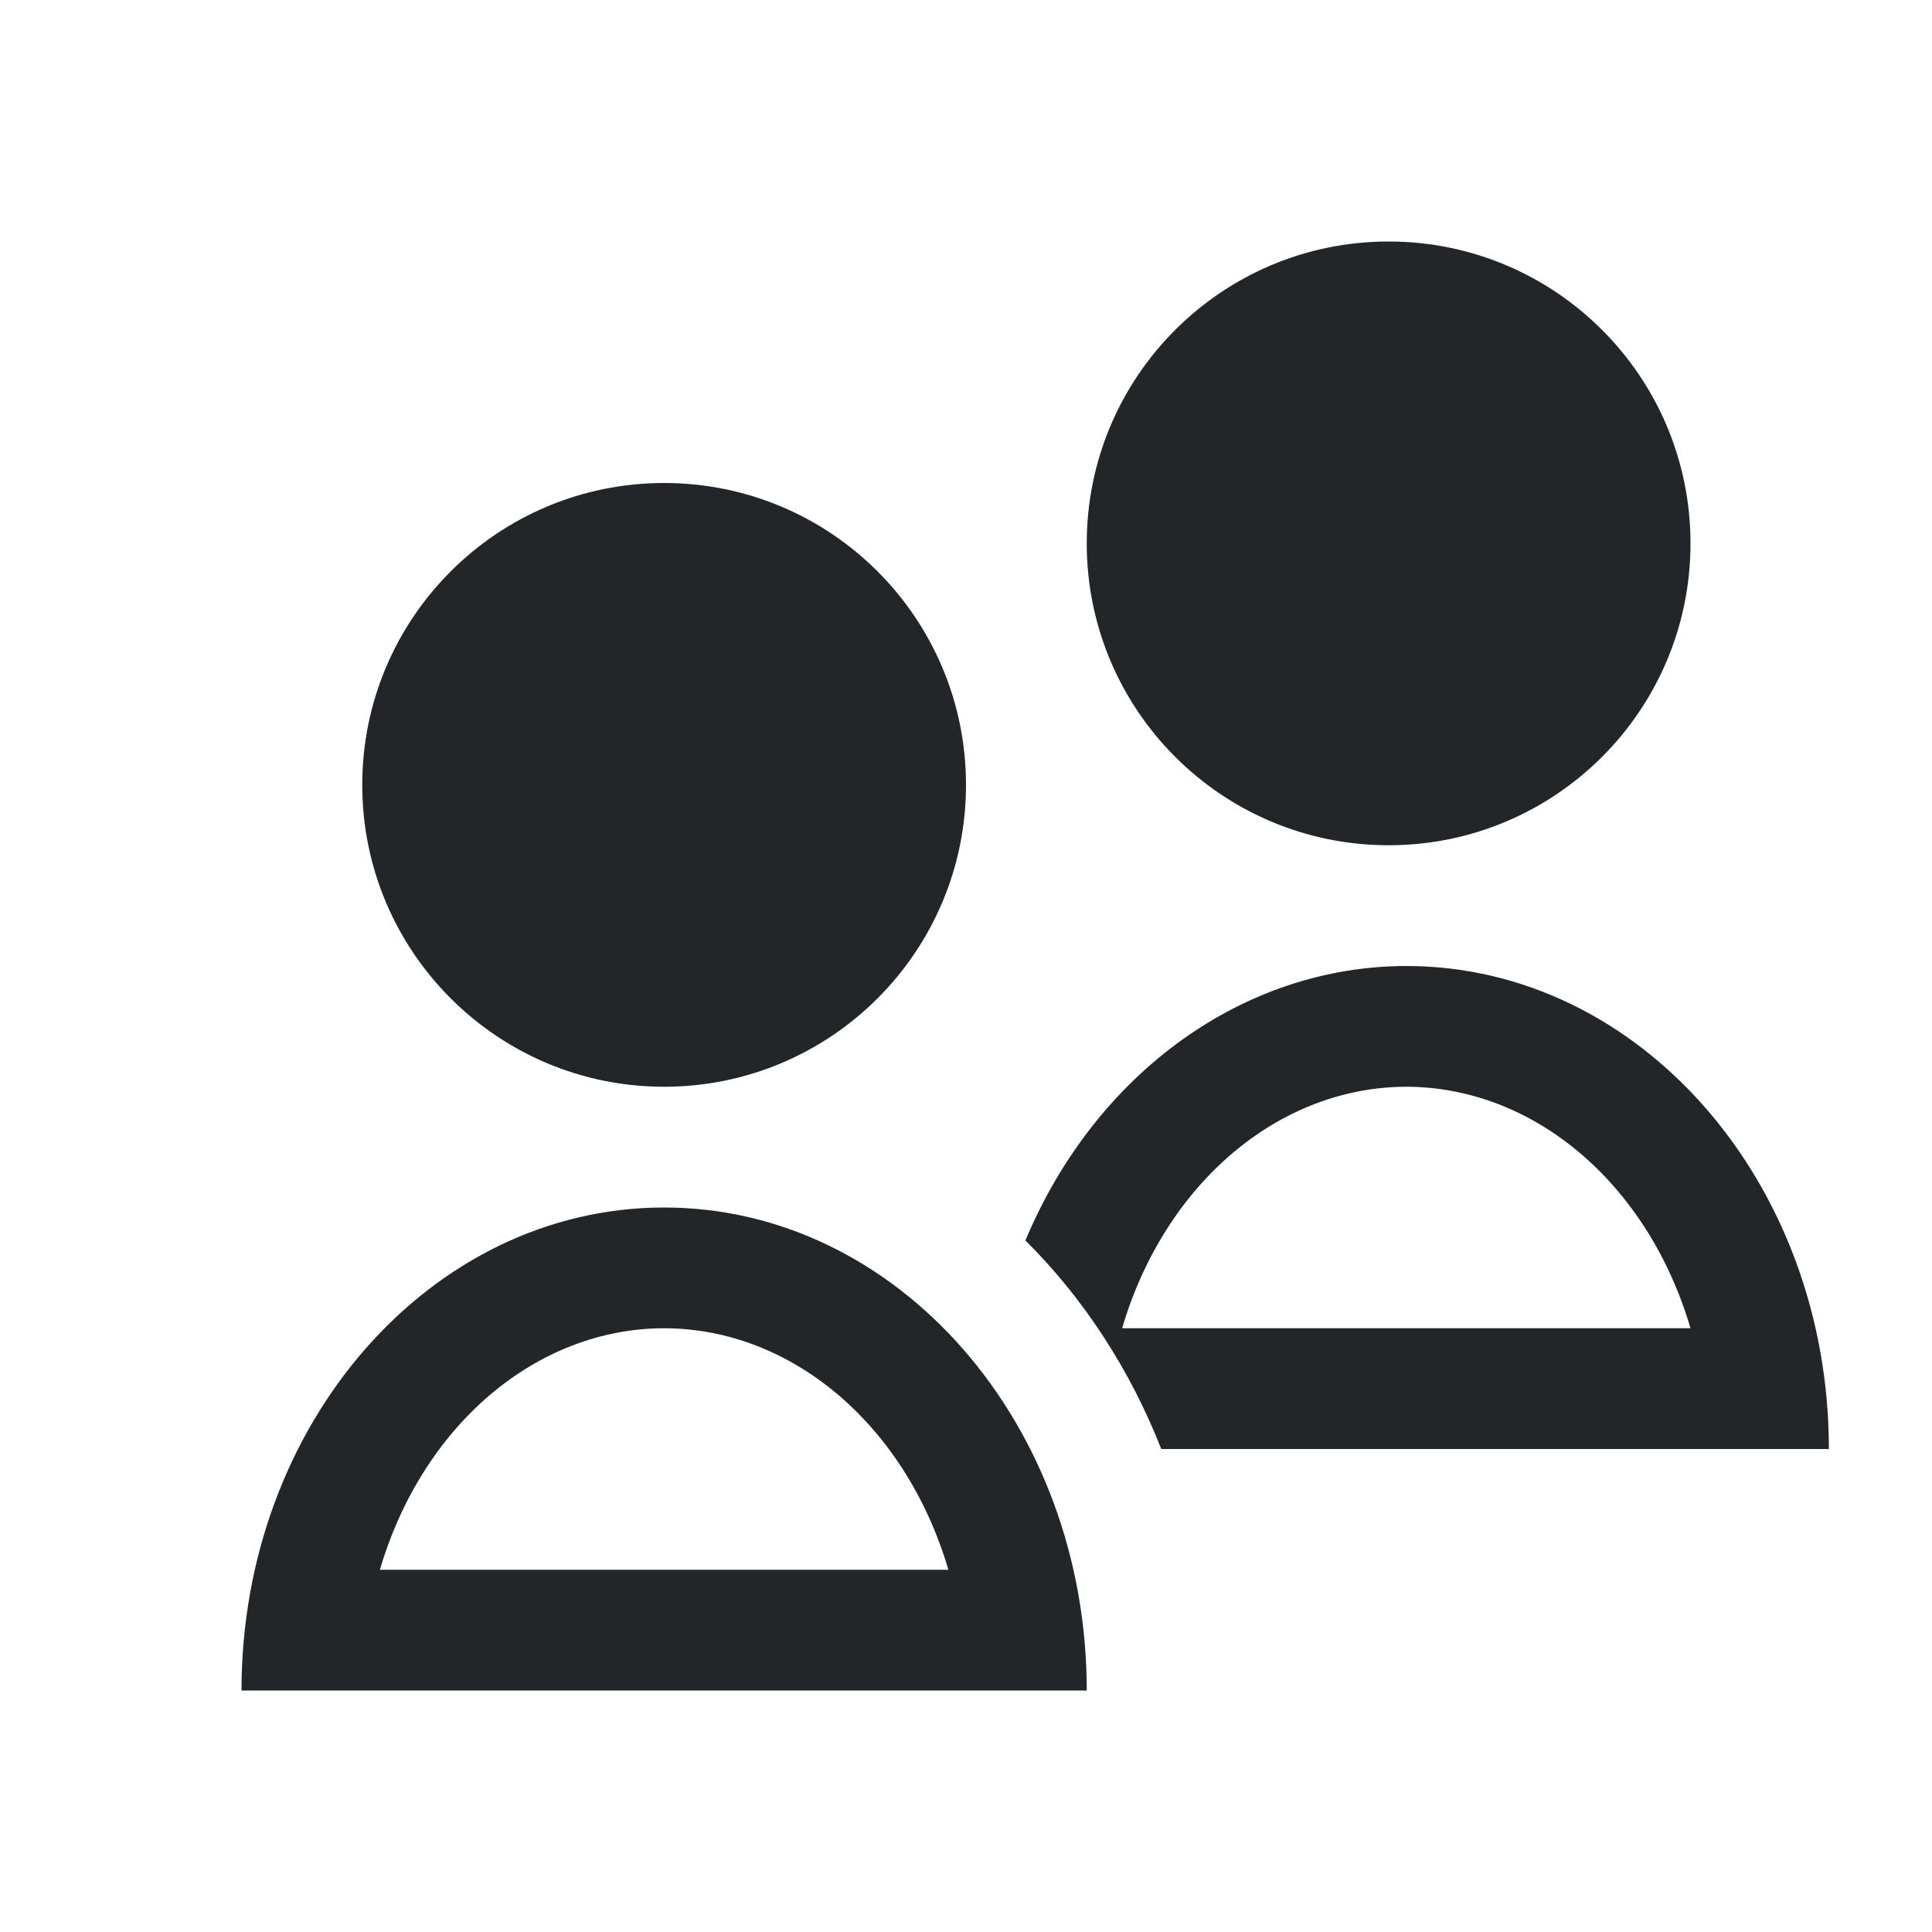
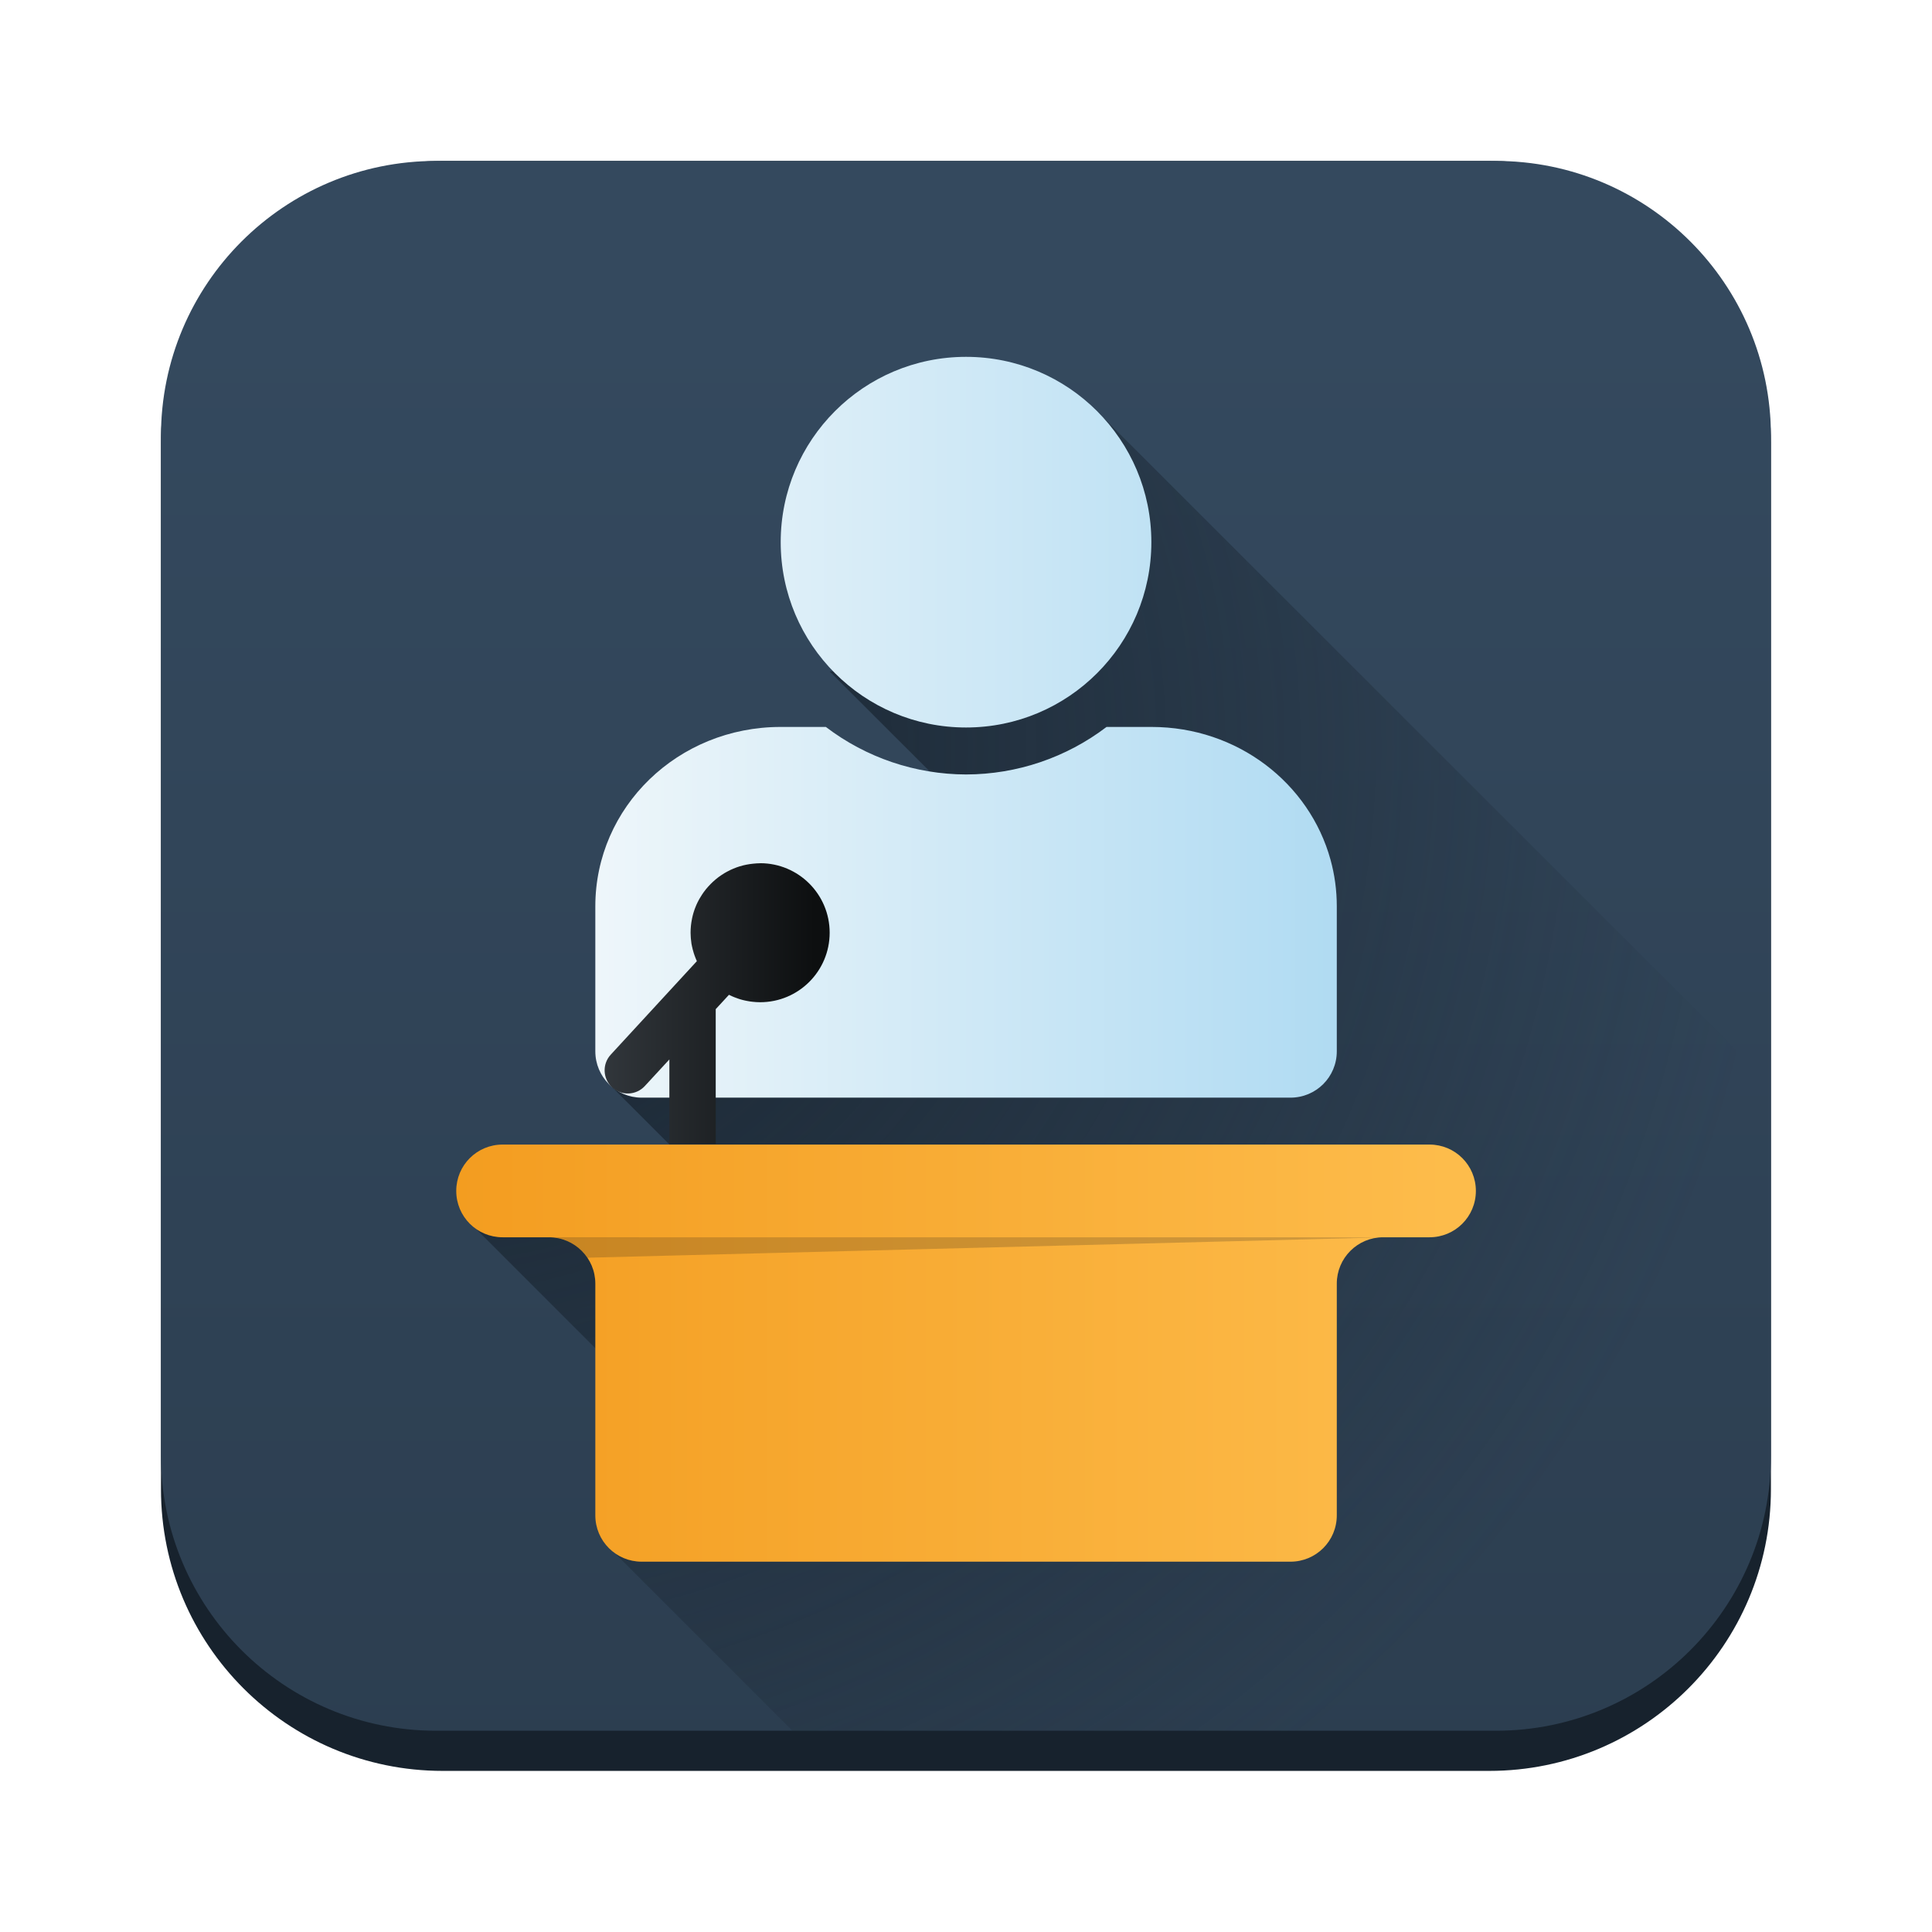
- <svg xmlns="http://www.w3.org/2000/svg" viewBox="0 0 16 16">
-   <defs id="defs3051">
-     <style type="text/css" id="current-color-scheme">
-       .ColorScheme-Text {
-         color:#232629;
-       }
-       </style>
+ <svg xmlns="http://www.w3.org/2000/svg" width="48" height="48" version="1.1" viewBox="0 0 12.7 12.7">
+   <defs>
+     <linearGradient id="linearGradient6454" x1="24" x2="24" y1="294" y2="257" gradientTransform="matrix(.2645833 0 0 .2582837 38.08382 -64.29375)" gradientUnits="userSpaceOnUse">
+       <stop stop-color="#2c3e50" offset="0" />
+       <stop stop-color="#34495e" offset="1" />
+     </linearGradient>
+     <radialGradient id="radialGradient6568" cx="178.528" cy="17.338" r="16.221" gradientTransform="matrix(-.0005297699 .531144 -.5556763 -.0005542412 50.51139 -89.89426)" gradientUnits="userSpaceOnUse">
+       <stop stop-color="#17222d" offset="0" />
+       <stop stop-color="#17222d" stop-opacity="0" offset="1" />
+     </radialGradient>
+     <linearGradient id="linearGradient2162" x1="80" x2="120" y1="152" y2="152" gradientTransform="matrix(.167322 0 0 .167322 81.64931 -35.86972)" gradientUnits="userSpaceOnUse">
+       <stop stop-color="#deeff8" offset="0" />
+       <stop stop-color="#c0e2f4" offset="1" />
+     </linearGradient>
+     <linearGradient id="linearGradient2154" x1="60" x2="140" y1="191.937" y2="191.937" gradientTransform="matrix(.167322 0 0 .167322 81.64931 -35.86972)" gradientUnits="userSpaceOnUse">
+       <stop stop-color="#eef6fa" offset="0" />
+       <stop stop-color="#b0dbf2" offset="1" />
+     </linearGradient>
+     <linearGradient id="linearGradient6638" x1="230.605" x2="316.361" y1="396.152" y2="396.152" gradientTransform="matrix(.04427061 0 0 .04427061 81.64931 -19.63948)" gradientUnits="userSpaceOnUse">
+       <stop stop-color="#31363b" offset="0" />
+       <stop stop-color="#0d0f10" offset="1" />
+     </linearGradient>
+     <linearGradient id="linearGradient6769" x1="170.079" x2="585.827" y1="472.441" y2="472.441" gradientTransform="matrix(.04427061 0 0 .04427061 81.2066 -19.63948)" gradientUnits="userSpaceOnUse">
+       <stop stop-color="#f39c1f" offset="0" />
+       <stop stop-color="#fdbc4b" offset="1" />
+     </linearGradient>
  </defs>
-   <path style="fill:currentColor;fill-opacity:1;stroke:none" d="M 11.5 2 A 2.5 2.5 0 0 0 9 4.5 A 2.5 2.5 0 0 0 11.5 7 A 2.5 2.5 0 0 0 14 4.5 A 2.5 2.5 0 0 0 11.5 2 z M 5.5 4 A 2.5 2.5 0 0 0 3 6.5 A 2.5 2.5 0 0 0 5.5 9 A 2.5 2.5 0 0 0 8 6.5 A 2.5 2.5 0 0 0 5.5 4 z M 11.646 8 A 3.5 4 0 0 0 8.492 10.273 A 4.5 5 0 0 1 9.617 12 L 14.146 12 L 15.146 12 A 3.5 4 0 0 0 11.646 8 z M 11.646 9 A 2.5 3 0 0 1 14 11 L 9.293 11 A 2.5 3 0 0 1 11.646 9 z M 5.5 10 A 3.5 4 0 0 0 2 14 L 3 14 L 8 14 L 9 14 A 3.5 4 0 0 0 5.5 10 z M 5.5 11 A 2.5 3 0 0 1 7.854 13 L 3.146 13 A 2.5 3 0 0 1 5.5 11 z " class="ColorScheme-Text" />
+   <g transform="translate(-.05374349 -.09301728)">
+     <g transform="translate(-38.03008 .0930177)">
+       <g>
+         <rect x="39.142" y="1.058" width="10.583" height="10.583" ry="1.852" fill="#17222d" stroke-width=".265" style="paint-order:markers fill stroke" />
+         <rect x="39.142" y="1.058" width="10.583" height="10.319" ry="1.808" fill="url(#linearGradient6454)" stroke-width=".265" style="paint-order:markers fill stroke" />
+         <path d="m45.303 2.711-1.677 0.425 0.465 1.251-0.553 0.027 0.897 0.896 1.069 1.07-0.643 0.032 0.558 0.558-3.324 0.164 0.789 0.789-1.74 0.086 2.098 2.098-1.18 0.039 1.231 1.231h4.627c1.002 0 1.808-0.807 1.808-1.808v-2.436z" fill="url(#radialGradient6568)" style="paint-order:normal" />
+       </g>
+       <g transform="matrix(.3640884 0 0 .3640884 8.454825 7.363947)">
+         <g transform="translate(.4379306)">
+           <g>
+             <path d="m98.382-13.783a3.346 3.346 0 0 0-3.346 3.346 3.346 3.346 0 0 0 3.346 3.346 3.346 3.346 0 0 0 3.346-3.346 3.346 3.346 0 0 0-3.346-3.346z" fill="url(#linearGradient2162)" style="paint-order:normal" />
+             <path d="m95.035-7.101c-1.854 0-3.346 1.445-3.346 3.239v2.617c0 0.463 0.373 0.837 0.837 0.837h11.713c0.464 0 0.837-0.373 0.837-0.837v-2.617c0-0.291-0.039-0.573-0.113-0.841-0.381-1.384-1.68-2.398-3.233-2.398h-0.811c-0.729 0.555-1.619 0.856-2.535 0.858-0.915-0.002-1.805-0.303-2.533-0.858z" fill="url(#linearGradient2154)" style="paint-order:normal" />
+             <path d="m94.666-4.64a1.255 1.255 0 0 0-0.129 8e-3 1.255 1.255 0 0 0-9e-5 0c-8.7e-4 8.8e-5 -2e-3 2.67e-4 -3e-3 3.51e-4a1.255 1.255 0 0 0-0.115 0.017 1.255 1.255 0 0 0-4e-3 7.87e-4c-0.018 0.004-0.037 0.008-0.055 0.012a1.255 1.255 0 0 0-0.068 0.019c-0.017 0.005-0.034 0.011-0.051 0.017a1.255 1.255 0 0 0-0.065 0.026c-0.017 0.007-0.033 0.014-0.05 0.022a1.255 1.255 0 0 0-0.062 0.032c-0.016 0.009-0.031 0.017-0.046 0.026a1.255 1.255 0 0 0-0.059 0.038c-0.016 0.011-0.032 0.022-0.048 0.034a1.255 1.255 0 0 0-0.05 0.04c-0.017 0.014-0.034 0.029-0.05 0.044a1.255 1.255 0 0 0-0.038 0.037c-0.017 0.017-0.033 0.035-0.049 0.052a1.255 1.255 0 0 0-0.037 0.043c-0.015 0.018-0.029 0.037-0.042 0.055a1.255 1.255 0 0 0-0.03 0.044c-0.016 0.024-0.031 0.048-0.045 0.073a1.255 1.255 0 0 0-0.017 0.031c-0.014 0.027-0.028 0.054-0.04 0.082a1.255 1.255 0 0 0-0.011 0.027c-0.013 0.03-0.024 0.061-0.034 0.093a1.255 1.255 0 0 0-6e-3 0.019c-0.01 0.034-0.019 0.068-0.026 0.103a1.255 1.255 0 0 0-3e-3 0.016c-7e-3 0.036-0.013 0.073-0.017 0.111a1.255 1.255 0 0 0-1e-3 0.01c-4e-3 0.04-6e-3 0.081-6e-3 0.122 9e-5 0.025 1e-3 0.05 3e-3 0.075a1.255 1.255 0 0 0 2e-3 0.03c3e-3 0.032 6e-3 0.063 0.011 0.094a1.255 1.255 0 0 0 8e-3 0.04c4e-3 0.02 9e-3 0.041 0.014 0.061a1.255 1.255 0 0 0 0.021 0.073c4e-3 0.012 8e-3 0.023 0.012 0.035a1.255 1.255 0 0 0 0.039 0.098c1e-3 0.003 2e-3 0.005 3e-3 0.008l-1.554 1.687c-0.157 0.17-0.146 0.434 0.024 0.591 0.17 0.157 0.434 0.146 0.591-0.024l0.443-0.48v1.525h0.837v-2.433l0.239-0.259c0.018 9e-3 0.036 0.018 0.055 0.026a1.255 1.255 0 0 0 0.04 0.017c0.025 0.01 0.051 0.019 0.077 0.028a1.255 1.255 0 0 0 0.034 0.011c0.029 0.009 0.058 0.016 0.087 0.022a1.255 1.255 0 0 0 0.04 0.008c0.031 0.006 0.062 0.011 0.093 0.014a1.255 1.255 0 0 0 9e-5 0 1.255 1.255 0 0 0 0.137 8e-3 1.255 1.255 0 0 0 1.255-1.255 1.255 1.255 0 0 0-1.255-1.255z" fill="url(#linearGradient6638)" style="paint-order:normal" />
+             <path d="m90.015 0.439c-0.463 0-0.837 0.373-0.837 0.837 0 0.463 0.373 0.837 0.837 0.837h0.837c0.462-1.8e-5 0.837 0.375 0.837 0.837v4.183c0 0.463 0.373 0.837 0.837 0.837h11.713c0.463 0 0.837-0.373 0.837-0.837v-4.183c-2e-5 -0.462 0.375-0.837 0.837-0.837h0.837c0.463 0 0.837-0.373 0.837-0.837 0-0.463-0.373-0.837-0.837-0.837h-0.443z" fill="url(#linearGradient6769)" style="paint-order:normal" />
+           </g>
+           <path d="m90.852 2.112c0.278 3.35e-4 0.538 0.139 0.693 0.37l14.288-0.365s-1.384-0.004-1.596-0.004h-11.713z" fill="#1a1a1a" opacity=".2" />
+         </g>
+       </g>
+     </g>
+   </g>
</svg>
